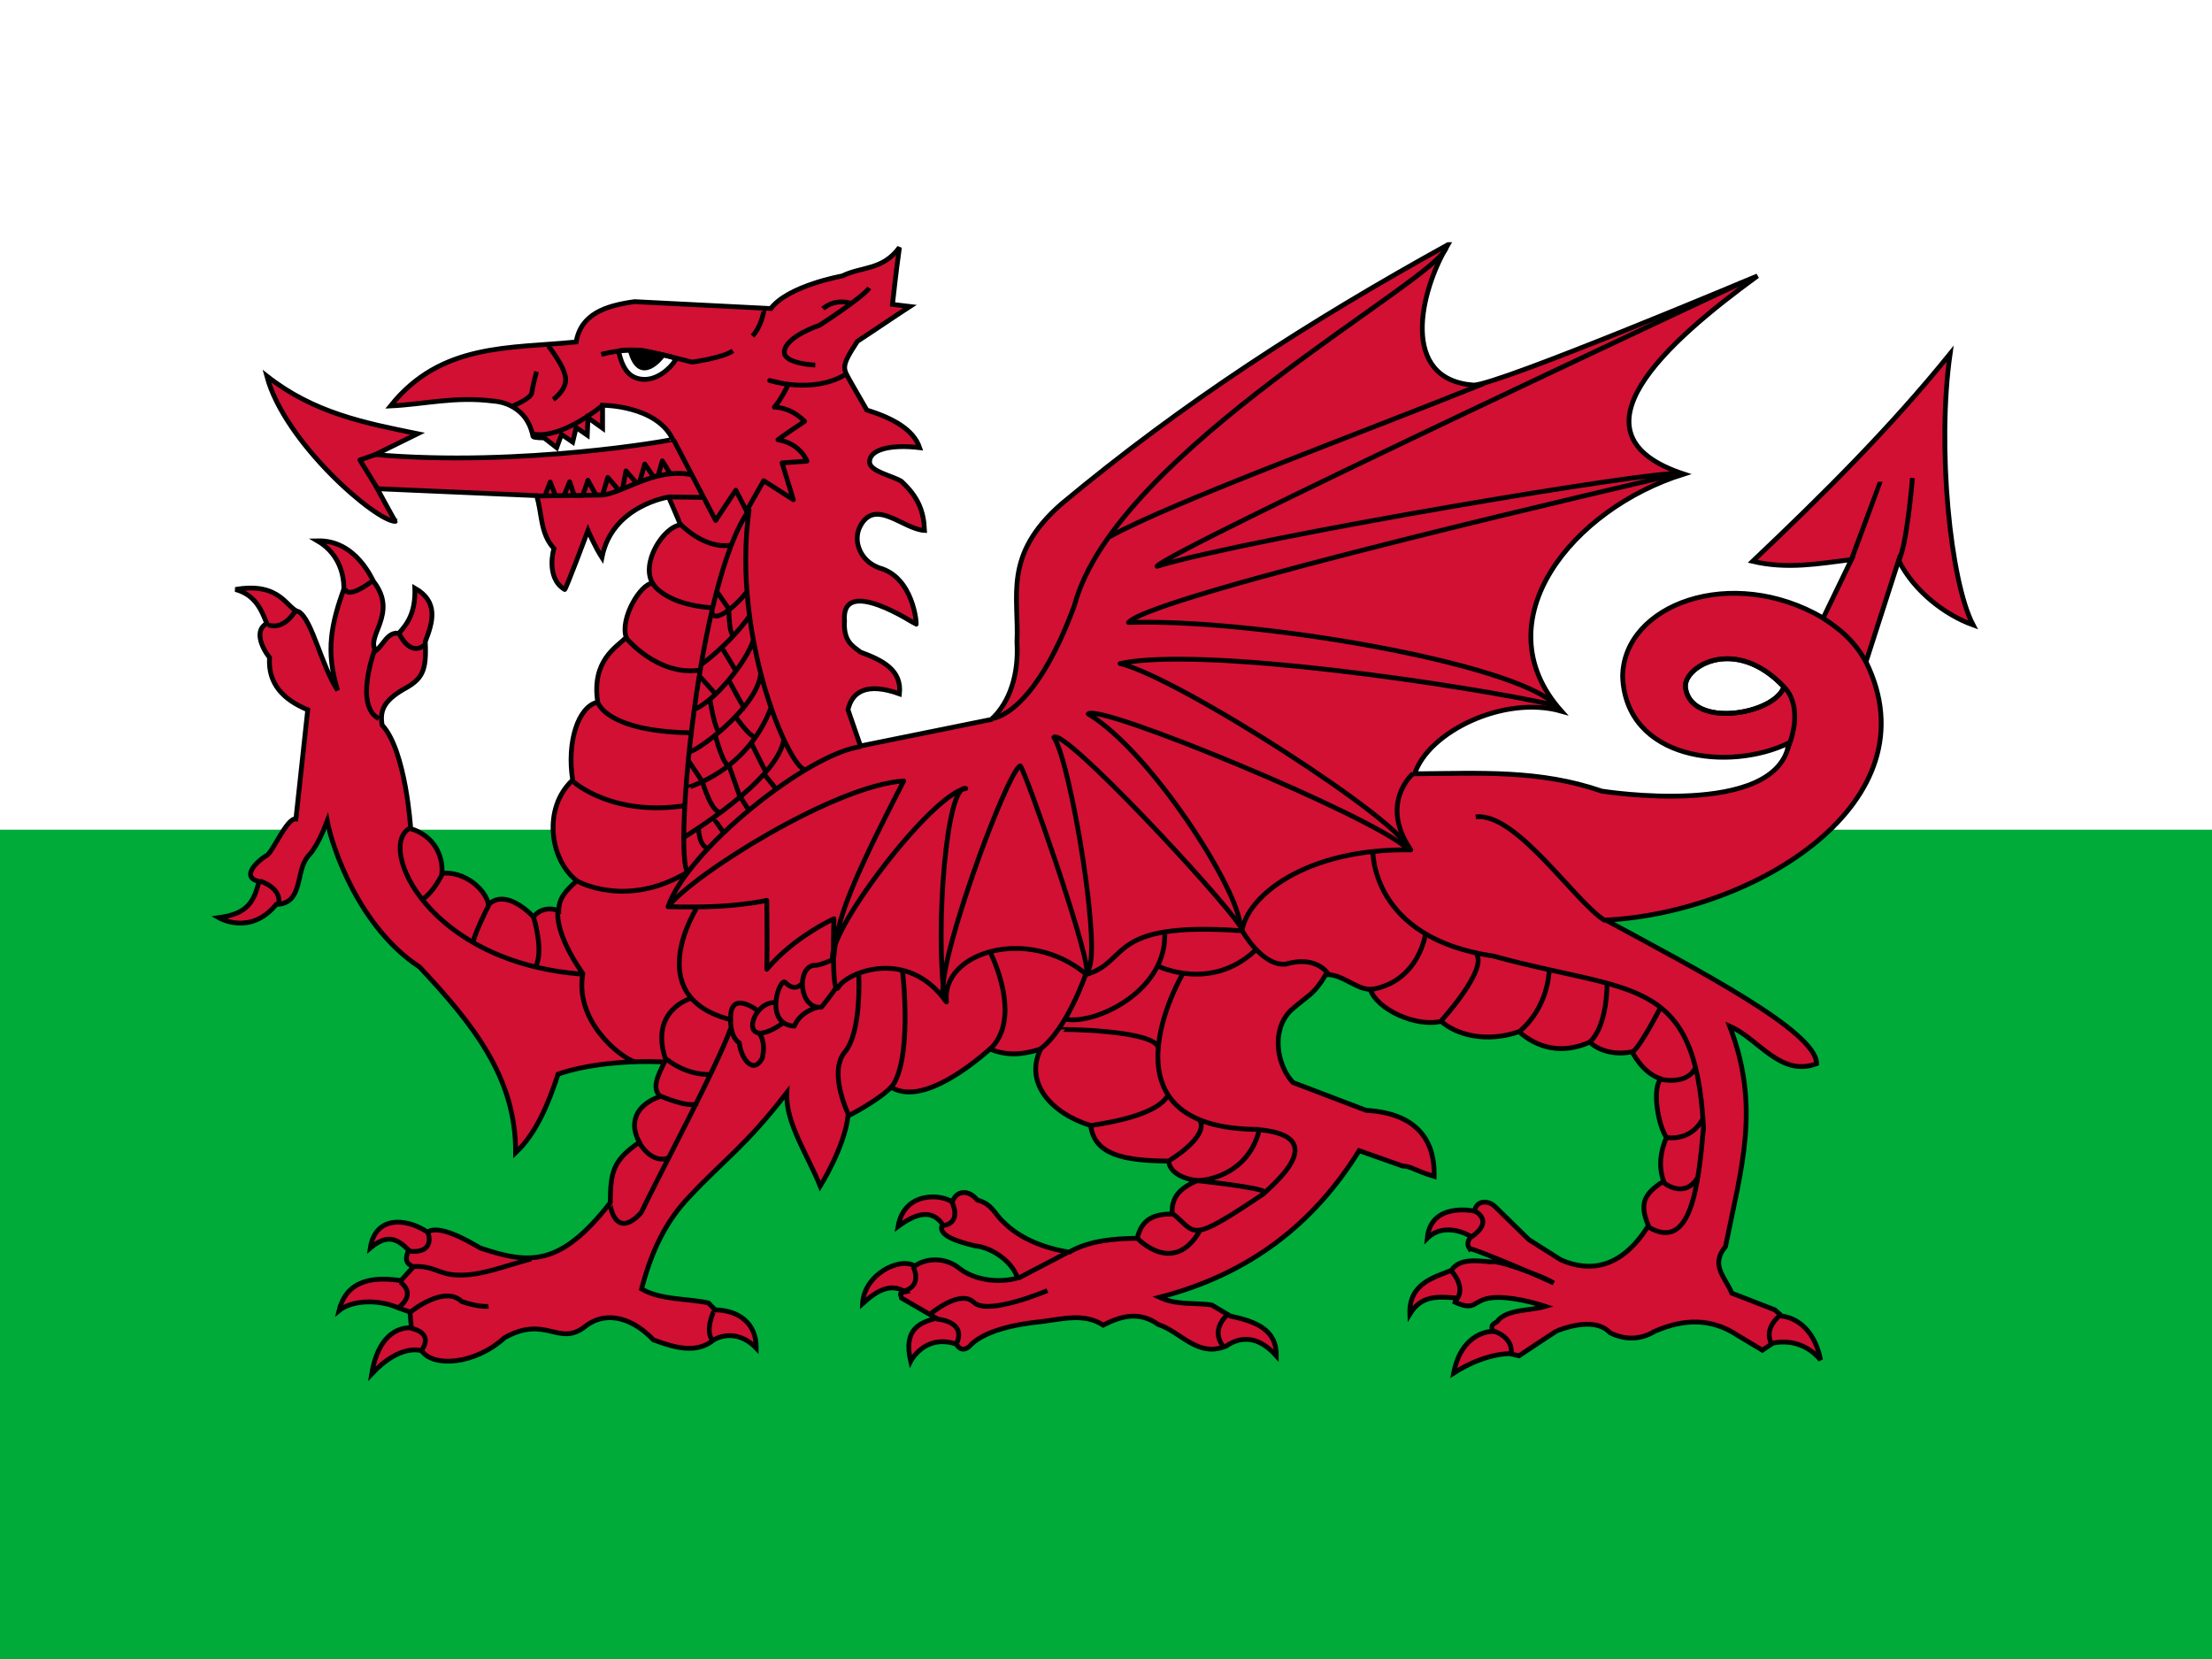
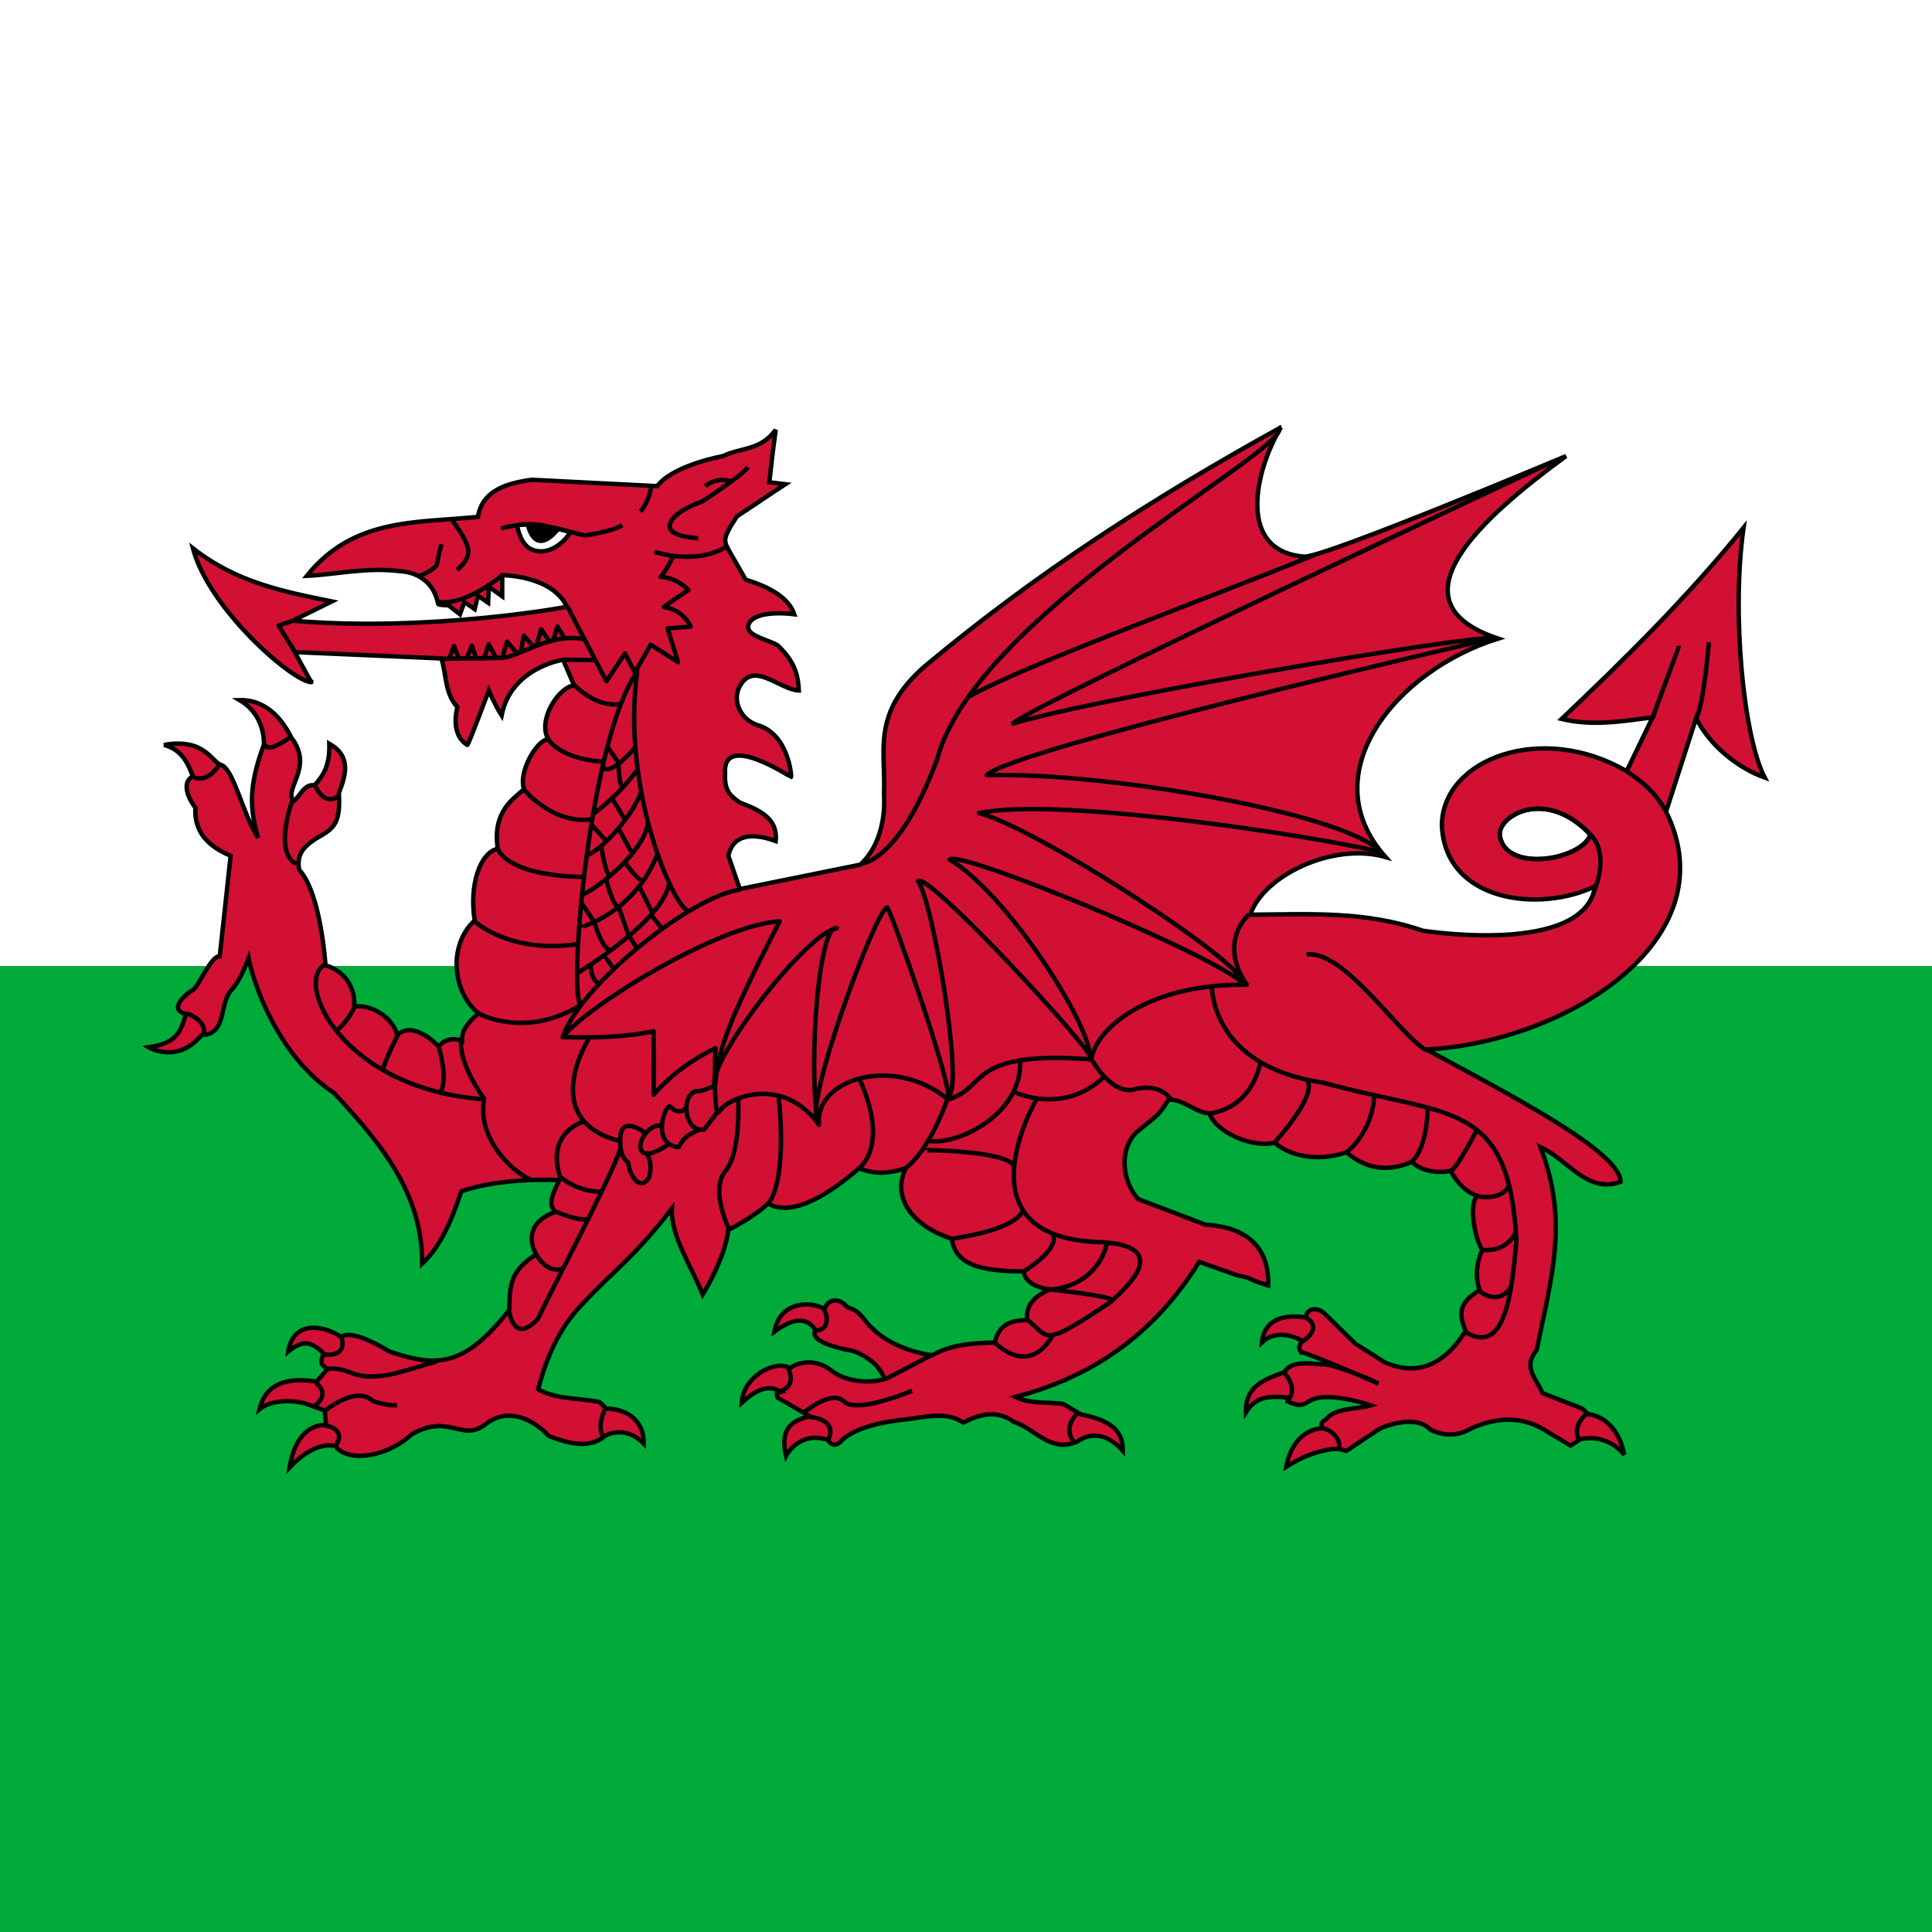
- <svg xmlns="http://www.w3.org/2000/svg" height="480" width="640" viewBox="0 0 640 480" id="flag-icon-css-gb-wls">
-   <path fill="#00ab39" d="M0 240h640v240H0z" />
-   <path fill="#fff" d="M0 0h640v240H0z" />
-   <g stroke="#000" stroke-width="1.388">
-     <path d="M418.916 70.772c-.008.015-.014.033-.024.048.026-.014.047-.034.073-.048h-.05zm-.024.048c-40.283 22.275-76.34 45.452-111.783 74.988-17.01 14.86-12.21 26.704-12.868 40.048.548 8.958-1.936 17.292-7.446 22.314-12.607 2.55-25.226 5.113-37.83 7.663-1.21-3.49-2.408-6.972-3.615-10.46 1.153-5.35 5.577-7.98 14.892-4.625.734-6.88-4.802-9.68-11.277-12.072-2.225-1.732-4.988-3.062-4.627-9.013-1.09-13.468 20.523.964 20.723.964.202 0-.72-13.592-10.65-16.313-5.414-1.916-7.705-7.627-5.638-11.855 4.332-8.644 12.487.676 18.723 1.01-.234-5.64-1.84-9.662-6.7-14.216-2.614-1.61-9.038-2.82-9.204-5.518-.135-3.664 6.022-5.23 14.483-4.217-1.764-5.136-7.454-8.458-15.277-10.868l-4.627-8.05c-2.19-4.054-3.174-4.164 1.903-11.854 4.56-2.95 10.62-7.122 15.18-10.072-1.677-.202-3.358-.402-5.035-.603.67-5.5.747-7.35 2.024-16.482-4.894 6.688-11.007 5.492-16.506 8.242 0 0-15.676 2.783-20.723 9.446-.2 0-39.422-2-39.422-2-8.357 1.164-15.497 3.533-16.89 11.663-19.117 1.93-39.136.223-53.71 18.507 9.922-.47 18.61-2.833 29.758-1.398 0 0 9.5.18 11.47 10.24.2.402 3.23.41 3.23.41 1.206.938 2.405 1.88 3.613 2.82.47-1.275.93-2.56 1.4-3.832l3.228 2.216c.334-1.408.677-2.808 1.012-4.216 1.073.737 2.13 1.48 3.205 2.216.067-1.676.15-3.36.216-5.036l4.218 3.012v-6.626s15.57-.036 20.314 9.855c.202.2-43.694 8.067-86.097 4.433 4.09-2.012 8.175-4.036 12.265-6.048-15.46-3.143-29.996-5.985-43.638-16.7 5.148 19.384 31.754 42.15 37.205 42.05 0 .2-5.23-9.447-5.23-9.447 15.358.67 30.717 1.33 46.073 2 1.677 5.097.935 10.81 5.036 15.302 0 0-2.544 8.424 3.108 11.855.202.402 6.747-17.085 6.747-17.085s2.006 4.705 4.026 7.832c2.926-15.042 19.3-17.494 19.3-17.494s3.423 7.847 3.423 8.05c-5.118.74-11.483 11.17-8.05 16.89-3.43.065-9.524 10.167-7.638 15.687-2.885 2.87-10.07 6.698-8.242 18.723-5.655 1.212-9.003 11.56-7.252 22.53-8.752 8.146-6.603 23.1 1.205 29.156-3.24 2.884-5.237 5.102-5.23 8.65-3.08-1.144-5.92-.187-7.253 1.832-3.776-3.87-9.2-7.262-13.06-3.638-1-4.58-6.964-9.62-13.493-9.036.382-4.83-2.125-10.81-9.037-12.892 0 0-1.4-22.637-8.265-29.976-.673-4.107.393-6.9 6.048-10.265 5.647-3.013 6.847-5.35 6.434-13.88 2.226-5.704 3.917-11.518-3.012-15.47.21 6.782-1.873 10.048-4.626 13.06-3.29-.48-4.44 3.36-6.652 5.036-3.097-4.174 6.532-10.64-.603-19.927-.4-.405-4.98-12.125-16.29-11.857 5.376 3.148 7.65 8.444 7.64 13.88-3.566 10.058-5.377 17.832-1.807 29.373-4.698-7.04-7.363-20.42-11.253-22.747-3.41-.666-5.076-8.73-18.314-6.435 5.712 1.536 7.525 5.897 9.062 9.856-3.502 1.806-1.762 6.57.795 9.856-.486 7.722 4.14 12.234 11.06 15.108-1.14 10.528-2.282 21.038-3.422 31.566-2.748-.35-6.978 10.352-8.65 10.675-2.69 1.674-7.388 6.177-2 7.446-1.6 5.778-3.085 9.26-11.687 10.46 0 0 9.09 5.39 16.626-3.832 8.077-.203 5.42-9.833 9.326-14.073 0-.2 2.216-1.593 5.445-10.072 1.413 7.572 9.182 30.757 26.748 42.265 15.31 16.39 27.894 31.87 27.76 53.71 5.975-5.557 9.543-14.36 12.288-22.746 8.31-2.89 20.197-3.994 30.796-3.518-1.818 3.825-3.853 7.496-1.23 9.976-7.396 2.54-9.017 7.91-6.047 13.277-7.798 5.295-8.31 8.698-8.435 17.494-14.425 18.496-23.324 17.88-37.614 13.085-4.692-2.754-11.955-6.72-15.3-4.627-6.172-4.113-15.046-4.723-16.506 4.627 4.63-3.84 7.396-3.098 11.084.603-.742 1.878-1.362 3.75 1.397 4.82-1.207 1.34-2.406 2.683-3.614 4.023-6.64-1.02-15.57-.963-17.903 8.65 3.412-2.825 10.98-3.488 17.084-.793 1.142.402 2.283.8 3.424 1.204.134 1.543.276 3.085.41 4.627 0 0-9.047-1.396-11.47 13.278 8.48-9.023 14.48-6.65 14.48-6.65 3.27 4.784 15.3 4.064 23.953-3.808 12.154-6.794 15.697 2.97 23.542-3.422 6.504-4.85 14.2-1.625 19.493 4.025 6.103 2.29 12.49 4.173 17.518 0 0 0 6.14-3.918 12.266 2.41.067-7.136-4.99-10.926-11.855-11.06l-2.024-2.025c-6.437-1.342-13.67-.798-19.3-4.024 2.653-10.074 6.52-19.202 14.072-26.963 9.32-9.992 16.182-14.535 27.952-29.832-.455 8.645 6.17 18.257 9.662 27.037 0 0 7.03-11.223 8.05-20.337.2 0 8.807-4.48 12.48-8.29 7.754 4.81 20.392-3.85 28.555-11.01 5.03 1.903 8.85 1.766 14.698 0-4.694 9.552 2.715 18.414 14.482 22.12 1.088 8.433 9.607 10.2 22.53 10.264.545 4.962 8.242 5.637 8.242 5.637-4.865 2.267-7.4 4.54-7.23 9.663-4.985.034-8.76 1.288-10.073 7.036-6.844.117-13.82.642-19.71 4.024-6.305-.978-13.974-3.59-18.917-8.65-2.55-2.147-3.185-5.24-7.638-6.435-2.822-3.335-6.2-2.59-7.253.603-2.918-2.278-13.86-3.337-15.688 7.037 5.108-3.74 9.688-5.164 12.892-.603-1.746 3.166 4.253 4.978 9.446 6.24 3.683.23 10.214 3.584 12.265 9.254-4.75 1.44-11.95.966-16.7-2.627-4.22-3.534-9.924-3.113-13.06-.796-4.348-2.772-14.705 2.462-15.107 10.843 4.362-3.997 8.333-5.93 12.288-3.397-1.968.467-1.22.66-1.012 1.807 3.353 1.945 6.696 3.887 10.05 5.83-4.932 1.302-9.567 3.27-7.423 12.46 0 0 4.017-7.94 13.06-5.013.202-.2 1.248 2.836 3.832.796 3.914-4.454 12.864-6.448 20.723-7.23 6.308-.753 12.605-2.61 18.097.99 4.89-2.517 10.333-4.208 15.903-.194 6.572 2.08 11.37 9.74 19.71 6.24 4.15-2.87 9.246-3.016 14.483 2.82.064-7.358-5.45-9.825-13.277-11.47-1.81-1.074-3.61-2.155-5.42-3.228-5.03-.74-10.08.152-15.11-2.218 26.32-6.804 44.772-21.482 57.76-42.434 4.158 1.476 8.3 2.934 12.458 4.41 2.95.19 3.174 1.214 9.253 3.037.23-8.956-3.615-18.18-19.71-19.11l-21.132-8.047c-4.486-4.73-6.514-14.768-.796-20.723 5.597-4.983 6.573-4.387 10.265-10.458 4.49-.41 8.72 4.217 12.868 4.217 1.97 5.85 13.32 11.022 20.53 9.253 4.517 4 13.114 6.223 22.53 3.012 5.344 4.678 12.306 6.63 20.506 3.012 2.178 2.176 6.774 3.907 12.073 2.82.403 0 2.678 5.813 8.458 7.854-2.52 2.45-.97 13.082 1.615 16.89-1.764 4.09-2.32 8.45-.82 12.676-5.827 3.747-7.014 6.535-4.41 12.868-7.632 12.265-16.763 13.667-25.348 9.88-3.086-1.946-6.167-3.91-9.253-5.857-3.286-3.218-6.57-6.418-9.855-9.637-1.674-1.57-5.137-2.064-5.857 1.398 0 0-12.645-2.82-13.663 7.856 5.242-5.105 12.675-.61 12.675-.41 0 .202-1.77 1.406-.41 3.446.307-.255 9.233 3.33 17.182 6.747 4.318 1.636 5.267 2.148 7.156 3.156a340.807 340.807 0 0 0-7.156-3.157c-4.84-1.835-9.553-3.3-10.94-2.94-4.504-.42-9.28-.98-11.47 2.41-4.84 2.047-12.402 3.687-12.073 12.674 3.27-5.35 7.754-5.125 13.47-4.627-.134.403-.25.802-.385 1.205 6.206 2.827 5.03-.77 10.818-1.3 4.84-.445 11.7 1.288 15.325 2.505-4.56 1.34-10.76.778-13.686 4.024-.537 1.075-2.415.636-1.59 3.206 0 0-8.894-.23-11.278 12.072 9.043-5.79 15.895-5.614 16.096-5.614.2 0 2.82.602 2.82.602s10.86-7.253 11.06-7.253c.2 0 10.515-4.567 15.276.602 4.155 2.043 8.6 2.173 12.892-.41 8.456-3.677 16.37-3.935 24.145 1.23l7.034 4.216c1.006-.67 2.007-1.352 3.013-2.023 0 0 7.964-2.25 13.807 4.843-2.415-12.27-11.18-12.674-11.18-12.674-.672-.604-1.355-1.204-2.025-1.807-4.16-1.61-8.3-3.235-12.46-4.844-1.814-4.493-6.374-8.07-1.83-13.47 4.642-23.076 10.192-40.406 1.205-63.784 8.382 3.62 14.654 14.818 25.156 10.868 0-9.39-34.56-27.215-60.962-41.542 43.253-2.213 95.236-34.142 75.253-74.723 3.153-9.79 6.294-19.583 9.447-29.374 4.45 8.964 13.457 15.795 21.54 18.7-6.662-12.72-10.485-51.61-6.65-78.458-17.428 21.53-36.674 40.638-57.132 60.048 10.063 2.352 18.855.697 28.58-.506-2.75 5.633-5.42 11.283-8.17 16.916-26.582-15.566-57.79-3.884-58.024 16.892.91 24.227 30.865 27.67 48.145 19.228-3.425 22.09-54.193 13.952-54.193 13.952-18.038-6.218-35.17-5.153-54.12-5.012 3.938-12.113 25.8-22.864 42.458-18.12-23.32-26.147 3.296-58.61 35.397-68.603-34.99-11.54-4.86-38.213 21.326-57.325 0 0-75.306 31.692-82.17 31.59-21.42-1.61-15.58-26.962-7.42-40.602zm-236.36 30.434c1.752.01 3.812.18 5.444.578 3.396.828 7.53 1.302 7.47 2.314-1.57 2.63-5.433 5.805-9.228 5.614-3.795-.19-5.99-2.466-7.253-8.17.388-.21 1.813-.345 3.566-.336zm316.987 89.35c4.936-.068 10.85 2.02 16.625 8.144-2.776 7.997-26.866 12.103-28.48.265-.49-3.58 4.638-8.312 11.854-8.41z" fill="#d21034" />
-     <path d="M207.406 171.15l3.653 5.313m-.167.168s0 7.14 1.494 7.308m-3.32 3.818c.165.167 3.82 6.31 3.82 6.31m-10.463 1.66c.165 0 4.65 5.15 4.65 5.15m3.895-3.995c0 .167 4.24 8.147 4.573 8.147m-10.13-2.657s1.495 9.63 2.823 9.3m-9.1 8.35l4.285 6.43m3.654-13.286s2.325 9.133 4.15 8.302m1.824-13.786c.166.166 4.322 6.15 5.483 5.318m-.994 2.324l3.985 7.972m-10.627-1.828c.166.333 3.32 9.467 3.32 9.467m-10.96-4.65s2.99 10.13 5.648 8.468m-6.808 4.984s.166 5.314 2.823 5.645m1.827-8.303c0 .166 2.657 3.82 2.657 3.82m4.932-10.14l2.207 3.497m4.815-9.963l3.322 4.15m-18.732-51.767c.166 4.484 7.277-1.58 10.1-5.4m-13.123 20.967s7.805-5.48 13.784-13.783m-16.276 26.9c5.48-1.495 15.564-13.69 17.556-20.166m-18.718 32.287c1.496.665 20.33-12.9 20.83-22.864m-21.327 33.327c0-.165 17.22-4.39 24.36-23.32m-25.284 37.65s27.495-16.488 28.99-28.61m185.653 56.294s-1.773 14.228-16.055 16.387m20.538 9.02c.166-.166 13.617-14.945 10.13-19.43m21.09 5.15s-.166 10.295-8.636 17.435m25.408-14.447s.333 12.454-4.982 17.436m20.425-9.965s-5.958 11.663-8.117 12.826m7.86 7.845s7.84 1.954 10.33-3.194m-8.298 20.113s7.248 1.31 10.57-5.665m-11.347 18.725s5.866 4.928 9.85-1.547m-94.032-94.412s-.665 25.242 34.872 30.39c39.69 10.96 58.453 5.147 60.78 49.652-1.495 16.938-3.6 36.07-15.888 28.762m-117.452-85.552s5.647 10.13 12.455 9.465c8.967-2.656 12.288 2.824 12.288 2.824m-48.987-2.16s14.947 7.308 27.732-4.483m-26.07-5.977c1.327 17.437-20.095 27.4-28.565 25.74m29.58 41.076c.166 0 11.604-6.867 9.28-11.684m-32.05 1.496c.33-.334 19.262-2.16 22.75-8.97m-31.552-18.93c0-.166 26.868.074 28.694 5.055m7.01-20.997s-26.24 44.837 22.25 44.837m-49.984-45.502s-5.647 16.774-13.618 22.42m-14.28-28.23s9.743 18.852-.055 28.15M261.06 280.78c.166.332 3.155 26.736-3.488 34.208m-9.132-33.378s.996 16.772-3.985 22.75c-4.983 5.98 1.166 18.396 1.166 18.396m-60.53 8.063s3.567 6.256 8.55 4.097m-2.492-17.768s7.97 3.487 10.628 2.158m-1.993-30.39s-11.79 3.322-7.306 17.27c6.807 5.482 13.45 4.65 13.45 4.65M176.534 348.2c-.165 0 1.33 10.96 8.968 2.656 5.314-11.125 22.086-42.512 25.906-53.306m7.804-5.147s-8.137-6.31-7.804 2.49c-.167 5.48 2.49 6.808 2.49 6.808.332 3.987 3.82 9.632 6.642 4.485 1.163-4.982-.83-7.14-.83-7.14m4.65-8.968c-7.307-.5-11.292 15.61 2.824 5.482M232 284.596s-1.827 2.492-4.65-.166c-1.496-2.655-6.808 11.96 2.49 12.456 1.66-4.318 6.81-5.48 6.81-5.48m4.318-13.783s-4.153 1.992-5.647 1.66c-4.98 1.163-3.985 12.788 2.325 12.123 2.158-2.49 4.484-5.978 4.484-5.978m-40.32-23.002c-.168 0-16.48 25.653 9.093 32.46m197.945-71.073s-9.964 8.47-.664 22.086c-30.89-.5-47.493 13.782-48.822 23.413-39.357-2.822-32.216 8.802-45.003 12.62-17.105-14.28-42.18-6.31-40.52 7.972-11.46-16.108-29.06-8.303-31.22-4.318-2.158 3.986-1.328-19.76-1.328-19.76s-11.458 5.147-19.43 14.613c.167-6.31 0-16.607 0-19.928-9.576 1.937-18.82 2.047-28.73 1.827m-25.904-7.308s14.28 7.97 31.884-2.823m-33.047-25.906s11.127 9.962 32.05 6.808m-25.074-29.725s2.49 8.137 26.405 8.635m-18.306-27.454s9.005 11.014 21.127 9.354m-13.45-25.076s3.487 5.978 16.772 6.974m-8.97-24.41s6.976 7.638 14.947 6.31m26.55-68.394s3.088-3.088 8.236-1.544m-10.466 17.845s-9.61-.344-8.924-4.118c.688-4.29 10.125-7.38 10.125-7.38s12.524-8.063 14.412-10.81m-56.622 43.926l12.183 23.336 5.834-8.75 3.09 6.004 4.975-8.75 8.578 5.49-3.26-10.638 7.206-.515s-1.888-5.147-8.408-6.177c1.716-1.372 7.72-5.32 7.72-5.32s-3.43-3.945-8.75-4.117c1.717-1.888 4.12-6.52 3.947-6.52-.17 0-5.32-1.202-5.32-1.202s12.184 3.946 21.62-1.544m-23.325-18.867c.17.172-.687 4.805-3.26 7.55m-43.754 5.32s7.537-2.075 13.177-.9c5.587 1.15 13.077 3.13 13.077 3.13s8.92-1.2 11.84-3.26m-56.796 6.005s-1.028 3.603-1.37 6.006c0 1.715-5.493 3.946-5.493 3.946m10.297-17.33s4.804 6.005 4.975 9.436c.17 3.432-3.604 6.006-3.604 6.006m-50.96 25.566l-4.976-8.064 4.46-1.544m90.372 120.844c-3.985-5.148 2.99-84.195 17.77-104.783-5.15 37.198 11.955 75.226 16.273 75.06m-78.96-97.15s6.726 2.575 20.675-8.47m18.848 26.74l10.004.124m300.33-62.08s-166.7 77.894-169.13 82.02c28.15-8.495 147.532-28.392 150.447-26.694-7.038 1.7-151.905 34.942-158.698 42.95 36.155-1.213 111.87 11.648 123.75 24.023-25.72-5.824-102.646-17.23-126.18-12.134 17.23 4.126 83.232 46.833 83.232 53.627-9.95-9.463-89.3-42.222-92.453-39.067 18.198 10.92 43.922 51.442 43.92 61.392-5.338-8.493-51.2-57.753-53.87-54.6 4.855 6.797 14.472 64.944 9.555 67.64 0-7.038-17.804-57.932-19.26-59.388-3.64.97-26.334 62.094-21.838 67.778-2.91-20.382.484-62.924 6.065-61.226-9.947 1.456-41.698 43.32-38.302 49.87.97-10.433 2.39-17.353 20.346-52.054-19.898 1.212-61.148 27.178-68.187 36.4 5.58-16.5 40.524-44.408 55.81-46.35m71.956-60.72c17.62-9.777 72.065-29.73 108.383-44.37m-142.582 96.987s12.01-.17 24.022-32.772c11.836-44.607 105.692-94.365 107.58-103.634M128.018 252.767s-2.788 5.94-6.22 7.656m19.682 1.345s-3.724 7.233-4.582 10.665m17.465-7.128s3.124 9.873.55 14.506m-36.425-40.137c-9.437 5.32 5.37 38.935 50.152 42.195m-7.207-18.186s-1.2 6.005 7.207 18.016c-2.402 13.383 10.174 23.9 15.15 25.616m-25.96-164.25c0-.17 1.37-3.602 1.37-3.602l1.53 3.967 2.463-.063 1.625-3.977 1.334 3.992h2.446l1.51-4.433 2.28 4.196 1.936.098 1.525-5.112 3.143 3.662 1.142-.442.98-5.113 3.104 3.575.89-.523 1.44-5.04 2.58 3.748 1.3-.423 1.205-4.236 2.398 3.894m-38.965 6.283l18.717-.278c5.956-.09 15.763-8.344 26.745-5.77m-84.912 46.09s3.088 6.693 7.378 2.918m-14.584 1.545s-6.006 16.128 1.2 19.902m-9.78-37.748s0 3.775 7.893-2.058m-32.442 86.815s6.35 1.888 5.32 6.692m-2.92-80.817s3.945 1.887 7.72-3.946m34.145 189.602c6.177-.343 7.507 2.446 13.126 2.446 6.474.197 12.783-2.446 21.02-4.677m53.018 14.93c-.172 0-2.917 5.832-.515 8.748m-87.51-8.235s9.78-8.065 14.928-3.088c4.977 1.716 7.72 1.372 7.72 1.372m-17.495-21.274s2.402 6.176-5.663 5.32m-2.402 8.92s5.147 3.262-.686 7.55m3.774 5.835s7.034 1.03 2.916 6.69m224.316-49.437s19.104 1.977 19.983 3.405c2.195-2.306 19.254-16.124-1.717-18.1-3.512 14.385-17.938 14.916-18.267 14.696zm-6.807 9.552c7.135 5.71 4.21 9.13 26.61-5.91m-36.823 13.048s10.54 11.31 18.226-2.416m-38.32 6.478l-14.272 7.466m-25.692 10.542s8.674-7.467 12.736-3.514c4.062 3.952 21.3-3.403 21.3-3.403m-27.56-25.475s2.967 5.928-2.744 6.697m-8.563 11.86s3.008 5.574-2.812 7.11m9.51 8.04s9.003.44 5.82 7.247m78.395-8.455s-4.94 4.172-1.317 8.895m73.015-38.87s5.71 2.745-1.098 7.467m-5.71 9.882s4.282 4.5 1.428 8.233m10.54 9.003s5.93 1.647 5.27 6.588m77.734-10.98s-4.94 3.623-2.306 8.345M426.96 236.346c11.858-1.427 28.875 24.924 37.55 30.085m51.87-67.412s6.008 5.243.723 17.893m10.414-38.065c1.67 1.3 8.126 4.745 12.39 12.72m4.096-52.17c0 .108-8.344 22.507-8.344 22.507m17.676-23.606s-1.647 19.98-4.062 24.044m-33.124 36.413c-2.776 7.997-26.864 12.09-28.48.25-.822-6.026 14.268-15.322 28.48-.25z" fill="none" stroke-linejoin="round" />
-     <path d="M182.346 101.32l9.268 1.715s-6.523 8.75-9.268-1.716z" stroke-linejoin="round" />
+ <svg xmlns="http://www.w3.org/2000/svg" height="512" width="512" viewBox="0 0 512 512" id="flag-icon-css-gb-wls">
+   <path fill="#00ab39" d="M0 256h512v256H0z" />
+   <path fill="#fff" d="M0 0h512v256H0z" />
+   <g stroke="#000" stroke-width="1.171">
+     <path d="M339.46 113.214c-.007.013-.012.028-.02.04.022-.01.04-.028.062-.04h-.04zm-.02.04c-33.988 18.795-64.41 38.35-94.317 63.272-14.352 12.537-10.3 22.53-10.856 33.79.462 7.56-1.634 14.59-6.283 18.827-10.637 2.15-21.284 4.315-31.92 6.466-1.02-2.945-2.03-5.884-3.05-8.825.973-4.515 4.706-6.735 12.565-3.904.618-5.804-4.052-8.167-9.516-10.185-1.877-1.46-4.208-2.583-3.904-7.604-.918-11.363 17.316.814 17.485.814.17 0-.607-11.468-8.986-13.764-4.57-1.617-6.503-6.436-4.76-10.003 3.656-7.292 10.537.57 15.8.854-.2-4.76-1.554-8.152-5.653-11.994-2.207-1.358-7.627-2.38-7.767-4.656-.115-3.092 5.08-4.414 12.22-3.558-1.49-4.333-6.29-7.136-12.89-9.17l-3.905-6.79c-1.848-3.423-2.677-3.515 1.607-10.003 3.848-2.49 8.96-6.01 12.81-8.5l-4.25-.508c.565-4.64.63-6.2 1.707-13.907-4.13 5.642-9.288 4.633-13.928 6.953 0 0-13.227 2.35-17.485 7.97-.17 0-33.262-1.687-33.262-1.687-7.052.983-13.076 2.982-14.252 9.84-16.13 1.63-33.02.19-45.32 15.616 8.374-.396 15.704-2.39 25.11-1.18 0 0 8.016.152 9.678 8.64.17.34 2.726.347 2.726.347 1.02.792 2.03 1.587 3.05 2.38.395-1.076.783-2.16 1.18-3.234l2.723 1.87c.28-1.19.57-2.37.853-3.558.906.622 1.798 1.248 2.704 1.87.057-1.414.127-2.835.183-4.25 1.188.85 2.37 1.694 3.558 2.542v-5.59s13.137-.032 17.14 8.315c.17.168-36.867 6.806-72.645 3.74 3.452-1.698 6.898-3.406 10.35-5.104-13.045-2.652-25.31-5.05-36.82-14.09 4.343 16.355 26.792 35.565 31.39 35.48 0 .17-4.41-7.97-4.41-7.97 12.956.565 25.916 1.12 38.872 1.687 1.415 4.3.79 9.12 4.25 12.91 0 0-2.147 7.108 2.622 10.003.17.34 5.693-14.415 5.693-14.415s1.69 3.97 3.395 6.61c2.47-12.693 16.286-14.762 16.286-14.762s2.888 6.62 2.888 6.79c-4.317.626-9.688 9.426-6.79 14.253-2.896.056-8.037 8.58-6.446 13.237-2.434 2.422-8.496 5.65-6.954 15.797-4.77 1.023-7.596 9.753-6.12 19.01-7.383 6.873-5.57 19.49 1.018 24.6-2.735 2.434-4.42 4.305-4.412 7.3-2.6-.966-4.997-.16-6.12 1.545-3.187-3.268-7.763-6.128-11.02-3.07-.843-3.866-5.876-8.117-11.385-7.625.322-4.075-1.793-9.12-7.625-10.877 0 0-1.18-19.1-6.974-25.293-.567-3.465.333-5.82 5.104-8.66 4.764-2.542 5.777-4.513 5.43-11.712 1.877-4.812 3.304-9.717-2.543-13.052.177 5.723-1.58 8.48-3.902 11.02-2.776-.404-3.745 2.835-5.612 4.25-2.613-3.523 5.512-8.978-.508-16.814-.34-.34-4.203-10.23-13.744-10.003 4.535 2.655 6.454 7.124 6.445 11.71-3.01 8.488-4.538 15.047-1.526 24.784-3.964-5.94-6.212-17.23-9.495-19.193-2.878-.56-4.283-7.365-15.453-5.428 4.82 1.296 6.348 4.975 7.645 8.315-2.954 1.525-1.487 5.544.67 8.317-.41 6.516 3.495 10.322 9.333 12.748-.962 8.882-1.926 17.75-2.887 26.633-2.32-.295-5.888 8.735-7.3 9.007-2.27 1.413-6.232 5.212-1.686 6.283-1.35 4.874-2.604 7.813-9.86 8.824 0 0 7.668 4.548 14.027-3.233 6.814-.172 4.573-8.298 7.868-11.875 0-.17 1.87-1.344 4.594-8.498 1.192 6.388 7.748 25.95 22.568 35.66 12.92 13.83 23.536 26.89 23.422 45.32 5.042-4.69 8.053-12.117 10.37-19.193 7.01-2.44 17.04-3.37 25.982-2.968-1.534 3.227-3.25 6.324-1.037 8.417-6.24 2.143-7.608 6.673-5.102 11.202-6.58 4.468-7.012 7.34-7.117 14.76-12.17 15.606-19.68 15.087-31.737 11.04-3.958-2.324-10.086-5.67-12.91-3.903-5.207-3.47-12.694-3.986-13.926 3.903 3.908-3.238 6.24-2.614 9.352.51-.625 1.584-1.15 3.162 1.18 4.065-1.02 1.132-2.03 2.265-3.05 3.395-5.604-.86-13.138-.813-15.106 7.3 2.878-2.385 9.264-2.945 14.414-.67.963.338 1.926.675 2.888 1.015.113 1.3.233 2.602.345 3.903 0 0-7.633-1.178-9.677 11.203 7.156-7.613 12.218-5.61 12.218-5.61 2.758 4.036 12.91 3.428 20.21-3.213 10.255-5.733 13.244 2.505 19.864-2.888 5.488-4.093 11.982-1.37 16.448 3.396 5.15 1.932 10.54 3.523 14.78 0 0 0 5.18-3.305 10.35 2.034.056-6.02-4.21-9.218-10.004-9.332l-1.708-1.708c-5.432-1.132-11.535-.673-16.285-3.395 2.24-8.502 5.502-16.204 11.874-22.752 7.864-8.43 13.654-12.264 23.584-25.17-.382 7.294 5.208 15.404 8.154 22.812 0 0 5.93-9.47 6.79-17.16.17 0 7.432-3.78 10.532-6.994 6.542 4.058 17.206-3.25 24.093-9.29 4.243 1.606 7.467 1.49 12.4 0-3.96 8.06 2.29 15.537 12.22 18.663.918 7.115 8.106 8.605 19.01 8.66.46 4.187 6.953 4.757 6.953 4.757-4.104 1.913-6.243 3.83-6.1 8.153-4.205.03-7.39 1.087-8.498 5.937-5.775.1-11.66.542-16.63 3.395-5.32-.825-11.79-3.03-15.96-7.3-2.152-1.81-2.69-4.42-6.446-5.427-2.382-2.815-5.23-2.186-6.12.508-2.462-1.922-11.693-2.815-13.237 5.937 4.31-3.154 8.175-4.356 10.878-.508-1.472 2.67 3.59 4.2 7.97 5.265 3.108.193 8.62 3.024 10.35 7.808-4.008 1.215-10.082.815-14.09-2.216-3.563-2.983-8.375-2.627-11.02-.672-3.67-2.34-12.408 2.077-12.747 9.15 3.68-3.374 7.03-5.005 10.368-2.868-1.66.394-1.03.556-.853 1.525 2.83 1.64 5.65 3.28 8.48 4.92-4.16 1.097-8.072 2.757-6.263 10.51 0 0 3.388-6.698 11.02-4.228.17-.17 1.05 2.393 3.232.672 3.302-3.76 10.853-5.442 17.485-6.1 5.323-.637 10.636-2.204 15.27.833 4.125-2.123 8.718-3.55 13.418-.163 5.545 1.754 9.594 8.218 16.63 5.266 3.5-2.422 7.802-2.545 12.22 2.378.054-6.208-4.598-8.29-11.202-9.677-1.528-.907-3.047-1.82-4.574-2.724-4.244-.624-8.505.128-12.748-1.87 22.207-5.742 37.775-18.127 48.734-35.805 3.508 1.245 7.003 2.476 10.51 3.72 2.49.16 2.68 1.025 7.808 2.563.193-7.555-3.05-15.34-16.63-16.122l-17.83-6.79c-3.786-3.992-5.497-12.46-.672-17.485 4.722-4.205 5.546-3.702 8.66-8.825 3.79-.344 7.36 3.56 10.858 3.56 1.66 4.935 11.238 9.298 17.322 7.806 3.812 3.375 11.065 5.25 19.01 2.54 4.51 3.948 10.383 5.596 17.302 2.542 1.837 1.838 5.714 3.298 10.186 2.38.34 0 2.26 4.906 7.136 6.627-2.126 2.067-.82 11.038 1.362 14.252-1.49 3.45-1.957 7.13-.69 10.695-4.92 3.162-5.92 5.514-3.722 10.857-6.44 10.35-14.145 11.532-21.388 8.336-2.604-1.64-5.204-3.3-7.808-4.94-2.772-2.717-5.543-5.417-8.315-8.133-1.412-1.326-4.333-1.742-4.94 1.18 0 0-10.67-2.38-11.53 6.627 4.424-4.307 10.696-.515 10.696-.346 0 .17-1.494 1.187-.345 2.91.258-.216 7.79 2.81 14.496 5.692 3.643 1.38 4.444 1.812 6.038 2.663-1.747-.8-3.81-1.706-6.038-2.663-4.083-1.548-8.06-2.784-9.23-2.48-3.8-.356-7.83-.827-9.678 2.032-4.085 1.728-10.464 3.112-10.187 10.695 2.757-4.517 6.54-4.326 11.365-3.905-.114.34-.212.677-.326 1.016 5.237 2.387 4.243-.648 9.128-1.096 4.084-.375 9.872 1.087 12.93 2.114-3.846 1.132-9.078.657-11.547 3.396-.452.905-2.037.535-1.34 2.704 0 0-7.505-.194-9.516 10.185 7.63-4.885 13.412-4.737 13.58-4.737.17 0 2.38.508 2.38.508s9.163-6.12 9.332-6.12c.17 0 8.873-3.853 12.89.51 3.506 1.722 7.256 1.832 10.877-.346 7.135-3.104 13.813-3.32 20.373 1.037l5.936 3.557c.848-.565 1.693-1.142 2.542-1.708 0 0 6.72-1.898 11.65 4.087-2.038-10.353-9.434-10.693-9.434-10.693-.567-.51-1.143-1.016-1.708-1.525-3.508-1.358-7.003-2.73-10.51-4.087-1.533-3.79-5.38-6.808-1.547-11.365 3.917-19.47 8.6-34.092 1.017-53.817 7.072 3.055 12.364 12.502 21.226 9.17 0-7.922-29.162-22.963-51.438-35.052 36.494-1.866 80.355-28.806 63.494-63.046 2.66-8.26 5.31-16.523 7.97-24.784 3.754 7.562 11.355 13.326 18.176 15.777-5.622-10.732-8.848-43.545-5.61-66.2-14.707 18.167-30.946 34.29-48.207 50.667 8.49 1.984 15.91.588 24.113-.427-2.32 4.753-4.573 9.52-6.892 14.273-22.428-13.135-48.76-3.278-48.958 14.252.767 20.442 26.042 23.347 40.622 16.224-2.89 18.638-45.725 11.772-45.725 11.772-15.22-5.247-29.676-4.348-45.664-4.23 3.32-10.22 21.768-19.29 35.822-15.288-19.676-22.06 2.782-49.45 29.867-57.884-29.523-9.736-4.103-32.242 17.993-48.368 0 0-63.54 26.74-69.33 26.655-18.074-1.358-13.147-22.75-6.263-34.26zm-199.43 25.68c1.48.007 3.218.15 4.595.487 2.865.7 6.352 1.1 6.303 1.953-1.326 2.22-4.585 4.898-7.787 4.737-3.2-.16-5.05-2.08-6.118-6.892.327-.178 1.53-.293 3.01-.285zm267.46 75.388c4.165-.058 9.156 1.705 14.028 6.87-2.343 6.75-22.67 10.214-24.032.225-.41-3.02 3.914-7.013 10.003-7.095z" fill="#d21034" />
+     <path d="M161 197.908l3.08 4.483m-.14.142s0 6.024 1.262 6.165m-2.802 3.222c.14.14 3.223 5.324 3.223 5.324m-8.828 1.4c.14 0 3.924 4.344 3.924 4.344m3.285-3.37c0 .14 3.58 6.874 3.86 6.874m-8.547-2.243s1.26 8.126 2.38 7.846m-7.677 7.045l3.616 5.426m3.083-11.21s1.96 7.707 3.5 7.006m1.54-11.632c.14.14 3.646 5.188 4.626 4.487m-.84 1.96l3.362 6.727m-8.967-1.542c.14.28 2.803 7.988 2.803 7.988m-9.247-3.924s2.522 8.547 4.764 7.145m-5.745 4.206s.14 4.483 2.382 4.763m1.542-7.006c0 .14 2.24 3.223 2.24 3.223m4.163-8.555l1.862 2.95m4.063-8.407l2.803 3.502m-15.804-43.68c.14 3.784 6.14-1.33 8.522-4.555m-11.072 17.69s6.585-4.623 11.63-11.63m-13.732 22.7c4.624-1.26 13.13-11.55 14.812-17.015M154.133 237c1.262.56 17.154-10.886 17.575-19.293m-17.995 28.12c0-.14 14.528-3.704 20.553-19.677m-21.333 31.767s23.198-13.91 24.46-24.14m156.645 47.5s-1.496 12.004-13.546 13.826m17.33 7.61c.14-.14 11.488-12.61 8.546-16.393m17.795 4.343s-.14 8.688-7.286 14.713m21.437-12.19s.28 10.508-4.203 14.712m17.234-8.407s-5.027 9.842-6.848 10.823m6.63 6.62s6.615 1.647 8.716-2.697m-7 16.97s6.114 1.104 8.916-4.78m-9.573 15.8s4.95 4.158 8.312-1.306m-79.34-79.66s-.56 21.298 29.423 25.64c33.488 9.25 49.32 4.344 51.282 41.895-1.26 14.292-3.037 30.434-13.405 24.268m-99.1-72.184s4.765 8.545 10.51 7.985c7.565-2.242 10.367 2.382 10.367 2.382m-41.333-1.822s12.612 6.165 23.4-3.783m-21.998-5.044c1.12 14.712-16.954 23.12-24.1 21.718m24.957 34.658c.14 0 9.79-5.794 7.83-9.858m-27.043 1.262c.28-.28 16.253-1.822 19.196-7.567m-26.622-15.973c0-.14 22.67.064 24.212 4.266m5.914-17.716s-22.14 37.83 18.775 37.83m-42.174-38.39s-4.764 14.152-11.49 18.915m-12.05-23.82s8.222 15.908-.045 23.754m-21.39-19.27c.14.28 2.662 22.56-2.943 28.864m-7.706-28.163s.84 14.15-3.36 19.196c-4.206 5.044.983 15.52.983 15.52m-51.072 6.804s3.01 5.28 7.213 3.456m-2.102-14.99s6.726 2.94 8.968 1.82m-1.68-25.64s-9.95 2.8-6.166 14.57c5.744 4.625 11.35 3.924 11.35 3.924m-24.8 31.526c-.14 0 1.12 9.248 7.565 2.242 4.484-9.387 18.636-35.87 21.86-44.977m6.583-4.343s-6.865-5.325-6.584 2.1c-.142 4.625 2.1 5.746 2.1 5.746.28 3.364 3.224 8.127 5.605 3.784.982-4.204-.7-6.025-.7-6.025m3.924-7.568c-6.165-.42-9.528 13.172 2.382 4.626m4.063-9.25s-1.54 2.104-3.924-.14c-1.26-2.24-5.744 10.09 2.102 10.51 1.4-3.644 5.745-4.624 5.745-4.624m3.644-11.63s-3.504 1.68-4.765 1.4c-4.203.982-3.363 10.79 1.96 10.23 1.822-2.102 3.784-5.044 3.784-5.044m-34.02-19.408c-.14 0-13.904 21.644 7.674 27.39m167.016-59.97s-8.407 7.146-.56 18.635c-26.063-.42-40.073 11.63-41.194 19.756-33.207-2.382-27.182 7.427-37.972 10.65-14.43-12.05-35.59-5.325-34.188 6.724-9.668-13.59-24.52-7.005-26.34-3.643-1.822 3.363-1.122-16.673-1.122-16.673s-9.668 4.345-16.394 12.33c.14-5.323 0-14.01 0-16.813-8.08 1.635-15.88 1.727-24.24 1.542m-21.857-6.167s12.048 6.726 26.9-2.38m-27.882-21.86s9.388 8.407 27.043 5.745m-21.157-25.08s2.1 6.865 22.28 7.286m-15.447-23.165s7.6 9.292 17.827 7.89m-11.35-21.156s2.943 5.044 14.153 5.884m-7.568-20.596s5.886 6.445 12.612 5.324m22.4-57.707s2.607-2.607 6.95-1.304m-8.83 15.056s-8.11-.29-7.53-3.474c.58-3.62 8.543-6.225 8.543-6.225s10.567-6.804 12.16-9.12m-47.775 37.06l10.28 19.69 4.92-7.383 2.608 5.066 4.198-7.383 7.24 4.633-2.752-8.976 6.08-.434s-1.593-4.343-7.094-5.212c1.448-1.158 6.515-4.488 6.515-4.488s-2.895-3.33-7.383-3.475c1.447-1.59 3.474-5.5 3.33-5.5-.145 0-4.49-1.013-4.49-1.013s10.28 3.33 18.243-1.303m-19.68-15.92c.143.146-.58 4.055-2.753 6.37m-36.916 4.49s6.36-1.75 11.117-.76c4.715.97 11.034 2.64 11.034 2.64s7.528-1.012 9.99-2.75m-47.92 5.068s-.87 3.04-1.158 5.067c0 1.447-4.634 3.33-4.634 3.33m8.687-14.624s4.053 5.067 4.197 7.962c.145 2.896-3.04 5.068-3.04 5.068m-42.997 21.57l-4.2-6.803 3.765-1.303m76.25 101.962c-3.36-4.343 2.523-71.04 14.993-88.41-4.343 31.386 10.09 63.47 13.73 63.332m-66.62-81.97s5.674 2.172 17.444-7.146m15.902 22.56l8.442.105m253.403-52.38s-140.655 65.724-142.704 69.205c23.75-7.167 124.48-23.956 126.94-22.522-5.94 1.433-128.17 29.482-133.902 36.24 30.506-1.025 94.39 9.826 104.416 20.268-21.703-4.914-86.61-14.537-106.465-10.238 14.537 3.482 70.226 39.516 70.226 45.25-8.393-7.986-75.345-35.626-78.006-32.964 15.354 9.213 37.058 43.404 37.057 51.8-4.503-7.167-43.2-48.73-45.45-46.068 4.094 5.733 12.208 54.795 8.06 57.07 0-5.94-15.022-48.88-16.25-50.11-3.072.82-22.22 52.393-18.426 57.188-2.457-17.197.408-53.09 5.117-51.66-8.392 1.23-35.182 36.552-32.316 42.08.82-8.804 2.017-14.643 17.167-43.92-16.788 1.02-51.593 22.93-57.532 30.71 4.71-13.922 34.192-37.468 47.09-39.106m60.713-51.233c14.867-8.25 60.806-25.085 91.45-37.438m-120.304 81.833s10.134-.144 20.27-27.65c9.985-37.638 89.177-79.622 90.77-87.442M94.015 266.773s-2.352 5.012-5.247 6.46m16.606 1.135s-3.142 6.103-3.866 9m14.736-6.015s2.637 8.33.465 12.24m-30.734-33.867c-7.962 4.49 4.53 32.852 42.316 35.603m-6.08-15.347s-1.014 5.067 6.08 15.2c-2.027 11.293 8.585 20.167 12.784 21.615m-21.906-138.585c0-.145 1.158-3.04 1.158-3.04l1.29 3.347 2.078-.054 1.37-3.356 1.127 3.368h2.065l1.273-3.74 1.924 3.54 1.634.084 1.287-4.313 2.652 3.09.964-.374.825-4.315 2.62 3.02.752-.442 1.215-4.252 2.177 3.162 1.095-.358 1.017-3.573 2.023 3.284m-32.876 5.303l15.79-.235c5.026-.075 13.3-7.04 22.567-4.867m-71.644 38.89s2.605 5.646 6.225 2.46m-12.305 1.304s-5.068 13.61 1.013 16.793m-8.253-31.85s0 3.185 6.66-1.737M49.52 268.6s5.357 1.594 4.488 5.648m-2.464-68.19s3.33 1.593 6.515-3.33m28.81 159.978c5.21-.29 6.332 2.063 11.074 2.063 5.463.166 10.785-2.064 17.735-3.946m44.733 12.595c-.145 0-2.46 4.92-.434 7.382m-73.838-6.95s8.253-6.803 12.596-2.604c4.2 1.448 6.514 1.158 6.514 1.158m-14.762-17.95s2.027 5.21-4.778 4.487m-2.027 7.528s4.343 2.753-.58 6.372m3.186 4.922s5.937.87 2.462 5.646m189.266-41.713s16.12 1.668 16.86 2.872c1.854-1.947 16.248-13.606-1.447-15.273-2.962 12.137-15.134 12.585-15.412 12.4zm-5.743 8.06c6.02 4.816 3.554 7.703 22.454-4.988m-31.07 11.01s8.892 9.54 15.377-2.04m-32.33 5.466l-12.045 6.3m-21.678 8.894s7.318-6.3 10.746-2.965c3.428 3.335 17.972-2.87 17.972-2.87M218.45 347.07s2.502 5.002-2.317 5.65m-7.225 10.007s2.538 4.703-2.373 6m8.024 6.785s7.596.37 4.91 6.113m66.146-7.133s-4.17 3.52-1.112 7.505M346.11 349.2s4.818 2.317-.926 6.3m-4.817 8.338s3.613 3.8 1.204 6.948m8.895 7.597s5.002 1.39 4.447 5.558m65.587-9.262s-4.17 3.056-1.946 7.04m-72.308-128.8c10.007-1.204 24.365 21.03 31.684 25.384m43.767-56.88s5.068 4.425.61 15.098m8.785-32.117c1.41 1.097 6.857 4.004 10.455 10.732m3.456-44.02c0 .093-7.04 18.993-7.04 18.993m14.914-19.918s-1.39 16.86-3.427 20.288M421.502 221.2c-2.342 6.75-22.667 10.2-24.03.213-.694-5.085 12.038-12.93 24.03-.212z" fill="none" stroke-linejoin="round" />
+     <path d="M139.854 138.988l7.82 1.447s-5.503 7.384-7.82-1.447z" stroke-linejoin="round" />
  </g>
</svg>
